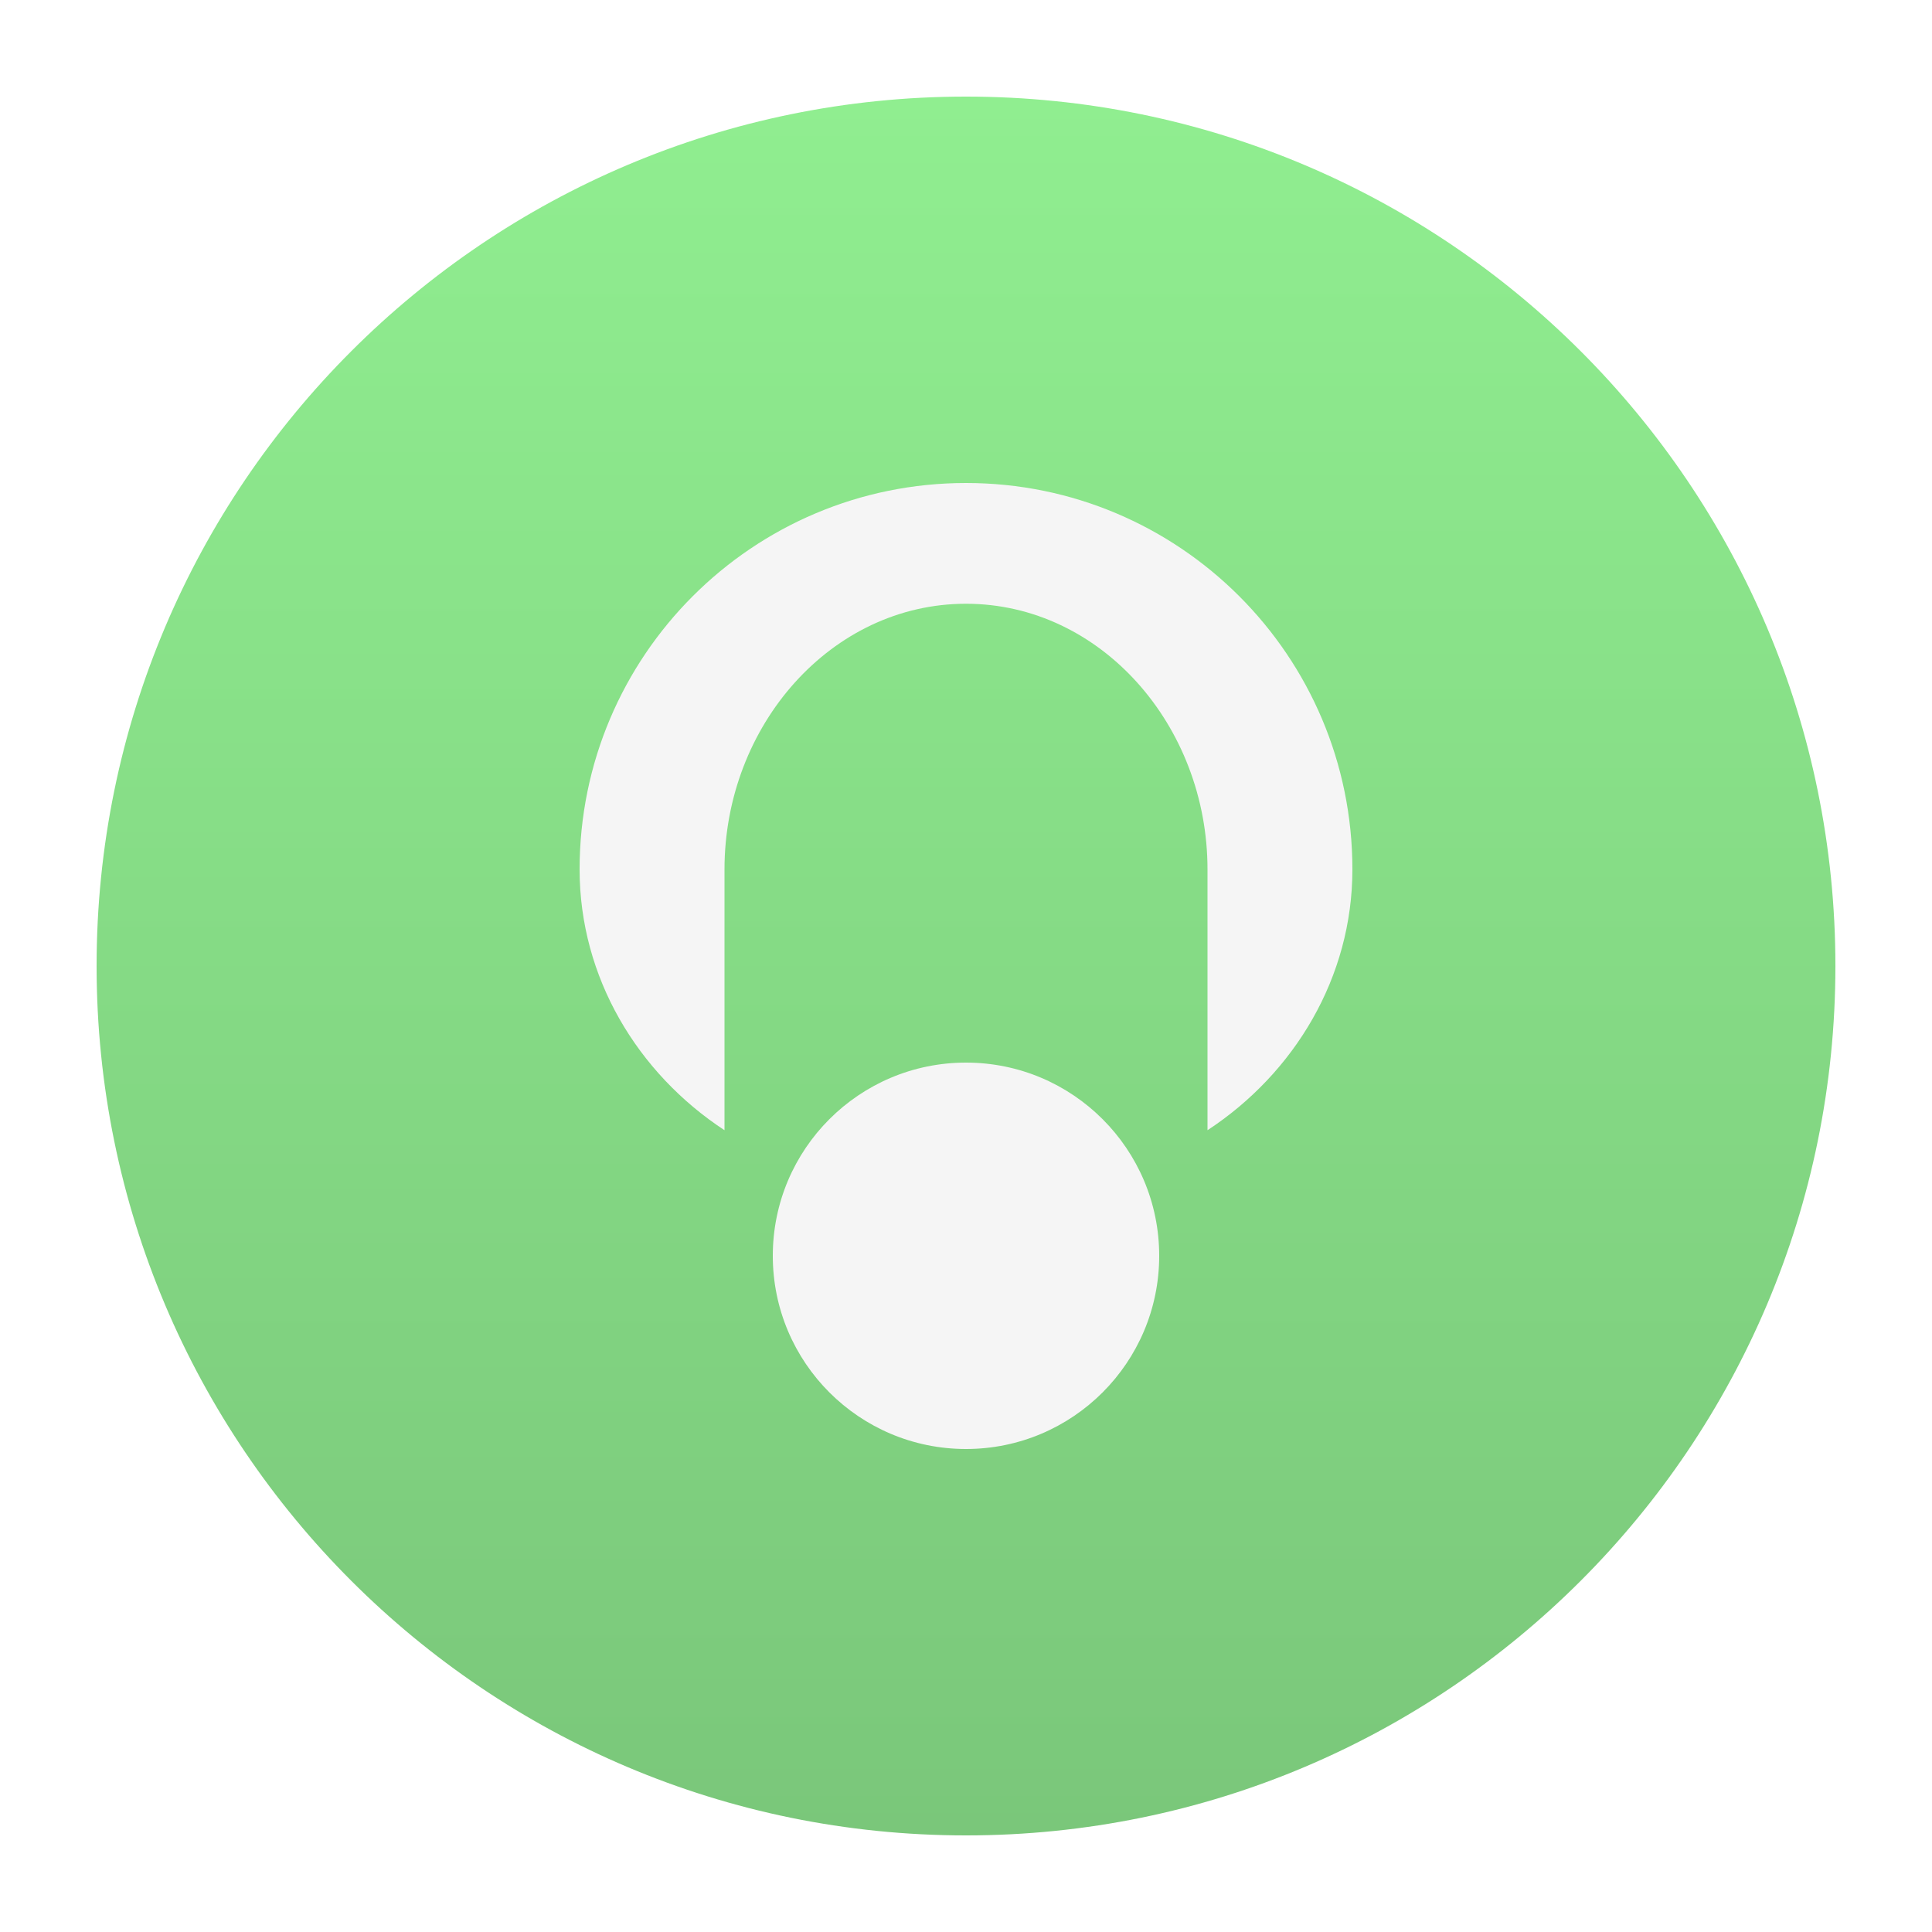
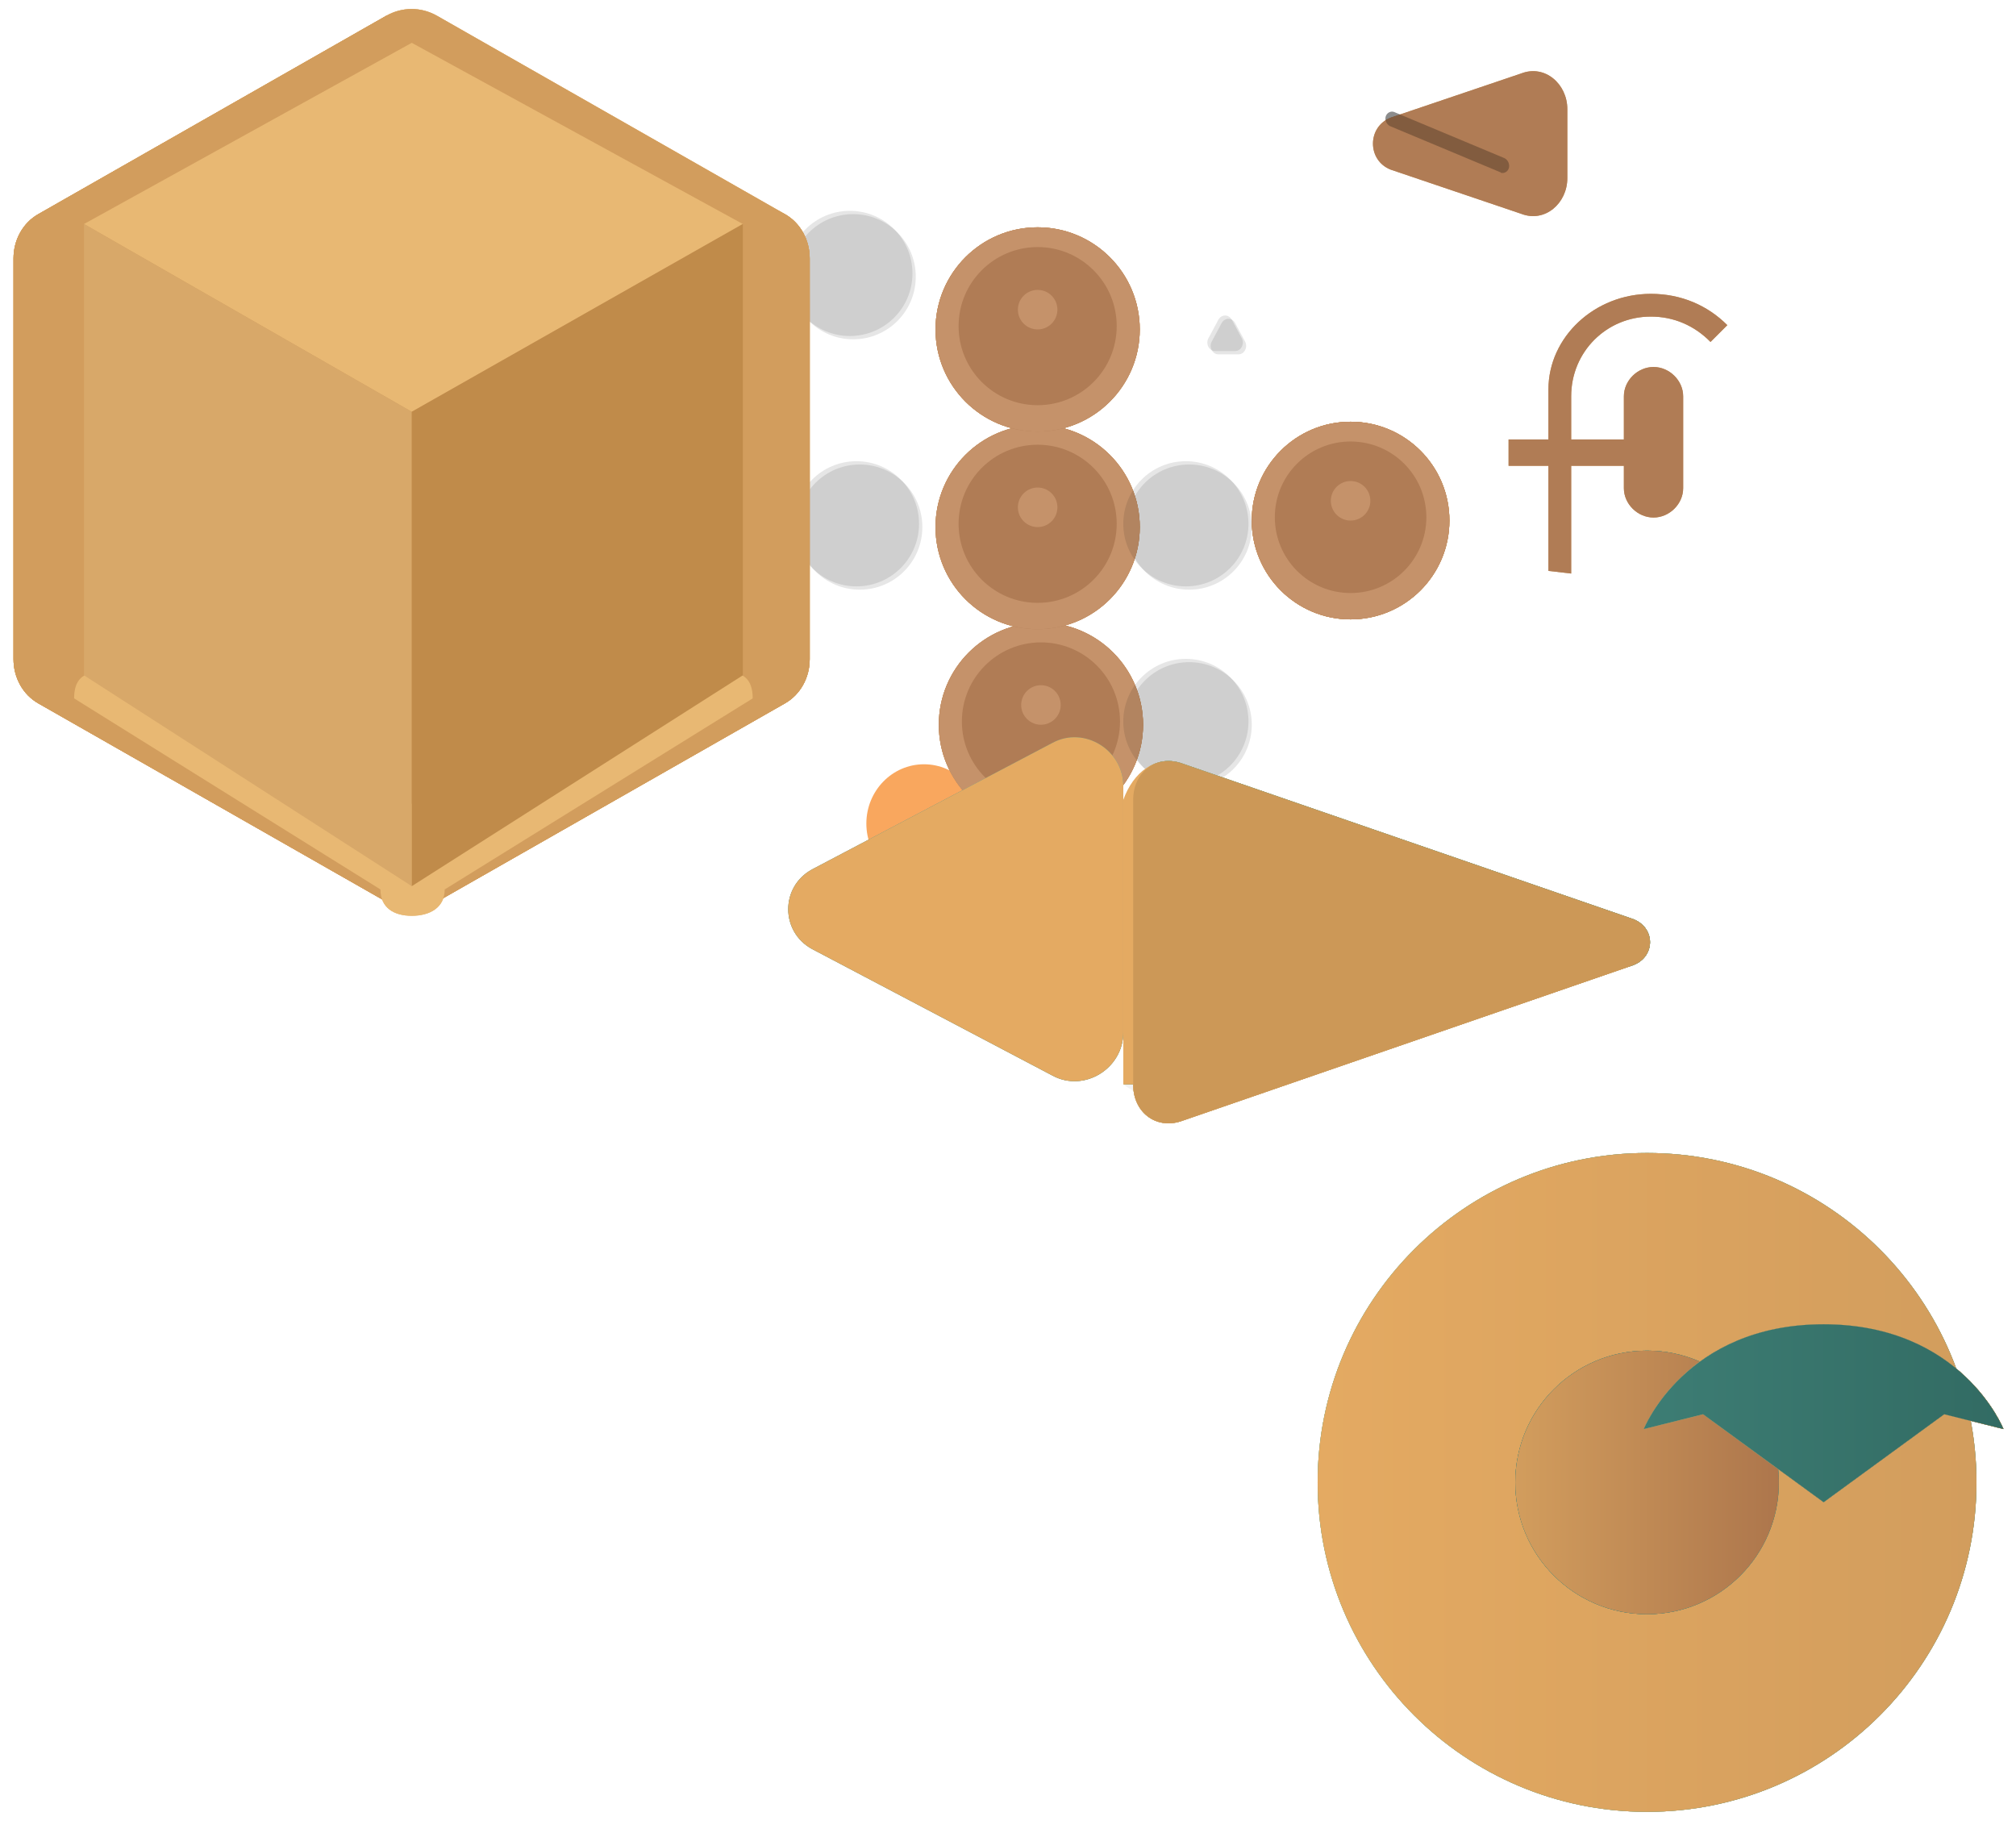
- <svg xmlns="http://www.w3.org/2000/svg" width="100" height="100" viewBox="0 0 100 100" fill="none">
-   <path d="M50 95C74.853 95 95 74.853 95 50C95 25.147 74.853 5 50 5C25.147 5 5 25.147 5 50C5 74.853 25.147 95 50 95Z" fill="url(#paint0_linear_1_2)" />
-   <path d="M50 75C55.523 75 60 70.523 60 65C60 59.477 55.523 55 50 55C44.477 55 40 59.477 40 65C40 70.523 44.477 75 50 75Z" fill="#F5F5F5" />
-   <path d="M50 25C38.954 25 30 33.954 30 45C30 50.584 32.998 55.546 37.5 58.5V45C37.5 37.541 43.041 31.25 50 31.25C56.959 31.25 62.5 37.541 62.5 45V58.5C67.002 55.546 70 50.584 70 45C70 33.954 61.046 25 50 25Z" fill="#F5F5F5" />
+ <svg xmlns="http://www.w3.org/2000/svg" width="612" height="555" viewBox="0 0 612 555" fill="none">
+   <path d="M117.306 4.758C122.106 2.058 127.806 2.058 132.606 4.758L238.206 64.958C243.006 67.658 245.806 72.858 245.806 78.458V200.058C245.806 205.658 243.006 210.858 238.206 213.558L132.606 273.758C127.806 276.458 122.106 276.458 117.306 273.758L11.706 213.558C6.906 210.858 4.106 205.658 4.106 200.058V78.458C4.106 72.858 6.906 67.658 11.706 64.958L117.306 4.758Z" fill="url(#paint0_linear_5_85)" />
+   <path d="M500 550C555.228 550 600 505.228 600 450C600 394.772 555.228 350 500 350C444.772 350 400 394.772 400 450C400 505.228 444.772 550 500 550Z" fill="#F9A75E" />
+   <path d="M500 550C444.772 550 400 505.228 400 450C400 394.772 444.772 350 500 350C555.228 350 600 394.772 600 450C600 505.228 555.228 550 500 550ZM460 450C460 427.909 477.909 410 500 410C522.091 410 540 427.909 540 450C540 472.091 522.091 490 500 490C477.909 490 460 472.091 460 450Z" fill="#78D1C5" />
+   <path d="M495.2 278.8C502.8 281.2 502.8 290.8 495.2 293.2L358.4 340.4C350.8 342.8 344 337.6 344 329.2V242.8C344 234.4 350.8 229.2 358.4 231.6L495.2 278.8Z" fill="url(#paint1_linear_5_85)" />
+   <path d="M298 250C298 259.941 290.165 268 280.5 268C270.835 268 263 259.941 263 250C263 240.059 270.835 232 280.5 232C290.165 232 298 240.059 298 250Z" fill="#F9A75E" />
+   <path d="M422.194 51.5C414.994 48.7 414.994 38.5 422.194 35.7L461.794 22.3C468.994 19.5 475.794 25.5 475.794 33.1V54.1C475.794 61.7 468.994 67.7 461.794 64.9L422.194 51.5Z" fill="#C99458" />
+   <path d="M455.571 52.334L422.142 38.358C421.142 37.958 420.571 36.919 420.571 35.989C420.571 34.615 421.857 33.572 423.142 33.971L456.571 47.947C457.571 48.347 458.142 49.386 458.142 50.416C458.142 51.789 456.857 52.834 455.571 52.434V52.334Z" fill="#000000" fill-opacity="0.26" />
+   <path d="M246.516 288.08C236.877 282.84 236.877 269.16 246.516 263.92L319.464 225.52C329.103 220.28 341 227.62 341 238.6V313.4C341 324.38 329.103 331.72 319.464 326.48L246.516 288.08Z" fill="#C99458" />
+   <path d="M510.963 120.3C510.963 115.5 506.776 111.4 501.963 111.4C497.149 111.4 492.963 115.5 492.963 120.3L492.963 133.4H476.963V120.3C476.963 106.8 487.676 96.1 501.163 96.1C508.063 96.1 514.363 98.8 519.263 103.8L524.363 98.7C518.363 92.7 510.363 89.2 501.163 89.2C484.076 89.2 470.063 102.3 470.063 118.2L470.063 133.4H457.963V141.4H470.063V173.3L476.963 174.1V141.4H492.963V148.2C492.963 153 497.149 157.1 501.963 157.1C506.776 157.1 510.963 153 510.963 148.2L510.963 120.3Z" fill="#C99458" />
+   <path d="M410 188.019C426.569 188.019 440 174.588 440 158.019C440 141.451 426.569 128.019 410 128.019C393.431 128.019 380 141.451 380 158.019C380 174.588 393.431 188.019 410 188.019Z" fill="#E4AA62" />
+   <path d="M346 160C346 177.121 332.121 191 315 191C297.879 191 284 177.121 284 160C284 142.879 297.879 129 315 129C332.121 129 346 142.879 346 160Z" fill="#C99458" />
+   <path d="M315 129C297.879 129 284 142.879 284 160C284 177.121 297.879 191 315 191C332.121 191 346 177.121 346 160C346 142.879 332.121 129 315 129ZM315 183C301.745 183 291 172.255 291 159C291 145.745 301.745 135 315 135C328.255 135 339 145.745 339 159C339 172.255 328.255 183 315 183Z" fill="#E4AA62" />
+   <path d="M315 160C318.314 160 321 157.314 321 154C321 150.686 318.314 148 315 148C311.686 148 309 150.686 309 154C309 157.314 311.686 160 315 160Z" fill="#E4AA62" />
+   <path d="M346 100C346 117.121 332.121 131 315 131C297.879 131 284 117.121 284 100C284 82.879 297.879 69 315 69C332.121 69 346 82.879 346 100Z" fill="#C99458" />
+   <path d="M315 69C297.879 69 284 82.879 284 100C284 117.121 297.879 131 315 131C332.121 131 346 117.121 346 100C346 82.879 332.121 69 315 69ZM315 123C301.745 123 291 112.255 291 99C291 85.745 301.745 75 315 75C328.255 75 339 85.745 339 99C339 112.255 328.255 123 315 123Z" fill="#E4AA62" />
+   <path d="M315 100C318.314 100 321 97.314 321 94C321 90.686 318.314 88 315 88C311.686 88 309 90.686 309 94C309 97.314 311.686 100 315 100Z" fill="#E4AA62" />
+   <path d="M410 188.019C426.569 188.019 440 174.588 440 158.019C440 141.451 426.569 128.019 410 128.019C393.431 128.019 380 141.451 380 158.019C380 174.588 393.431 188.019 410 188.019Z" fill="#C99458" />
+   <path d="M410 128.019C393.431 128.019 380 141.451 380 158.019C380 174.588 393.431 188.019 410 188.019C426.569 188.019 440 174.588 440 158.019C440 141.451 426.569 128.019 410 128.019ZM410 180.019C397.294 180.019 387 169.725 387 157.019C387 144.314 397.294 134.019 410 134.019C422.706 134.019 433 144.314 433 157.019C433 169.725 422.706 180.019 410 180.019Z" fill="#E4AA62" />
+   <path d="M410 158.019C413.314 158.019 416 155.333 416 152.019C416 148.705 413.314 146.019 410 146.019C406.686 146.019 404 148.705 404 152.019C404 155.333 406.686 158.019 410 158.019Z" fill="#E4AA62" />
+   <path d="M347 220C347 237.121 333.121 251 316 251C298.879 251 285 237.121 285 220C285 202.879 298.879 189 316 189C333.121 189 347 202.879 347 220Z" fill="#C99458" />
+   <path d="M316 189C298.879 189 285 202.879 285 220C285 237.121 298.879 251 316 251C333.121 251 347 237.121 347 220C347 202.879 333.121 189 316 189ZM316 243C302.745 243 292 232.255 292 219C292 205.745 302.745 195 316 195C329.255 195 340 205.745 340 219C340 232.255 329.255 243 316 243Z" fill="#E4AA62" />
+   <path d="M316 220C319.314 220 322 217.314 322 214C322 210.686 319.314 208 316 208C312.686 208 310 210.686 310 214C310 217.314 312.686 220 316 220Z" fill="#E4AA62" />
+   <path d="M261 179C271.493 179 280 170.493 280 160C280 149.507 271.493 141 261 141C250.507 141 242 149.507 242 160C242 170.493 250.507 179 261 179Z" fill="#000000" fill-opacity="0.1" />
+   <path d="M259 103C269.493 103 278 94.493 278 84C278 73.507 269.493 65 259 65C248.507 65 240 73.507 240 84C240 94.493 248.507 103 259 103Z" fill="#000000" fill-opacity="0.1" />
+   <path d="M380 160C380 170.493 371.493 179 361 179C350.507 179 342 170.493 342 160C342 149.507 350.507 141 361 141C371.493 141 380 149.507 380 160Z" fill="#000000" fill-opacity="0.1" />
+   <path d="M380 220C380 230.493 371.493 239 361 239C350.507 239 342 230.493 342 220C342 209.507 350.507 201 361 201C371.493 201 380 209.507 380 220Z" fill="#000000" fill-opacity="0.1" />
+   <path d="M375.908 107.57C377.908 107.57 378.908 105.17 377.908 103.57L374.908 97.97C373.908 96.37 371.908 96.37 370.908 97.97L367.908 103.57C366.908 105.17 367.908 107.57 369.908 107.57H375.908Z" fill="#000000" fill-opacity="0.1" />
+   <path d="M341 329.24L495.2 293.24C502.8 290.84 502.8 281.16 495.2 278.76L358.4 231.56C350.8 229.16 344 234.36 344 242.76V329.16C344 337.56 350.8 342.76 358.4 340.36L341 329.24Z" fill="#000000" fill-opacity="0.05" />
+   <path d="M410 188.019C426.569 188.019 440 174.588 440 158.019C440 141.451 426.569 128.019 410 128.019C393.431 128.019 380 141.451 380 158.019C380 174.588 393.431 188.019 410 188.019Z" fill="url(#paint2_radial_5_85)" fill-opacity="0.4" />
+   <path d="M315 191C332.121 191 346 177.121 346 160C346 142.879 332.121 129 315 129C297.879 129 284 142.879 284 160C284 177.121 297.879 191 315 191Z" fill="url(#paint3_radial_5_85)" fill-opacity="0.4" />
+   <path d="M315 131C332.121 131 346 117.121 346 100C346 82.879 332.121 69 315 69C297.879 69 284 82.879 284 100C284 117.121 297.879 131 315 131Z" fill="url(#paint4_radial_5_85)" fill-opacity="0.4" />
+   <path d="M316 251C333.121 251 347 237.121 347 220C347 202.879 333.121 189 316 189C298.879 189 285 202.879 285 220C285 237.121 298.879 251 316 251Z" fill="url(#paint5_radial_5_85)" fill-opacity="0.4" />
+   <path d="M608.204 433.82C608.204 433.82 595.604 402.02 553.604 402.02C511.604 402.02 499.004 433.82 499.004 433.82L517.004 429.32L553.604 456.02L590.204 429.32L608.204 433.82Z" fill-opacity="0.01" />
+   <path d="M495.2 293.2L358.4 340.4C350.8 342.8 344 337.6 344 329.2V329.2L495.2 293.2Z" fill-opacity="0.01" />
+   <path d="M495.2 293.2L358.4 340.4C350.8 342.8 344 337.6 344 329.2V242.8C344 234.4 350.8 229.2 358.4 231.6L495.2 278.8C502.8 281.2 502.8 290.8 495.2 293.2Z" fill-opacity="0.01" />
+   <path d="M495.2 278.8C502.8 281.2 502.8 290.8 495.2 293.2L358.4 340.4C350.8 342.8 344 337.6 344 329.2V242.8C344 234.4 350.8 229.2 358.4 231.6L495.2 278.8Z" fill-opacity="0.01" />
+   <path d="M124.906 278.158C124.906 278.158 35.806 220.158 3.406 247.958L124.906 278.158Z" fill-opacity="0.01" />
+   <path d="M455.571 52.334L422.142 38.358C421.142 37.958 420.571 36.919 420.571 35.989C420.571 34.615 421.857 33.572 423.142 33.971L456.571 47.947C457.571 48.347 458.142 49.386 458.142 50.416C458.142 51.789 456.857 52.834 455.571 52.434V52.334Z" fill-opacity="0.01" />
+   <path d="M375.908 107.57C377.908 107.57 378.908 105.17 377.908 103.57L374.908 97.97C373.908 96.37 371.908 96.37 370.908 97.97L367.908 103.57C366.908 105.17 367.908 107.57 369.908 107.57H375.908Z" fill-opacity="0.01" />
+   <path d="M495.2 293.2L358.4 340.4C350.8 342.8 344 337.6 344 329.2V242.8C344 234.4 350.8 229.2 358.4 231.6L495.2 278.8C502.8 281.2 502.8 290.8 495.2 293.2Z" fill="url(#paint6_linear_5_85)" />
+   <path d="M316 251C333.121 251 347 237.121 347 220C347 202.879 333.121 189 316 189C298.879 189 285 202.879 285 220C285 237.121 298.879 251 316 251Z" fill="#B07C55" />
+   <path d="M316 189C298.879 189 285 202.879 285 220C285 237.121 298.879 251 316 251C333.121 251 347 237.121 347 220C347 202.879 333.121 189 316 189ZM316 243C302.745 243 292 232.255 292 219C292 205.745 302.745 195 316 195C329.255 195 340 205.745 340 219C340 232.255 329.255 243 316 243Z" fill="#C5926A" />
+   <path d="M316 220C319.314 220 322 217.314 322 214C322 210.686 319.314 208 316 208C312.686 208 310 210.686 310 214C310 217.314 312.686 220 316 220Z" fill="#C5926A" />
+   <path d="M346 160C346 177.121 332.121 191 315 191C297.879 191 284 177.121 284 160C284 142.879 297.879 129 315 129C332.121 129 346 142.879 346 160Z" fill="#B07C55" />
+   <path d="M315 129C297.879 129 284 142.879 284 160C284 177.121 297.879 191 315 191C332.121 191 346 177.121 346 160C346 142.879 332.121 129 315 129ZM315 183C301.745 183 291 172.255 291 159C291 145.745 301.745 135 315 135C328.255 135 339 145.745 339 159C339 172.255 328.255 183 315 183Z" fill="#C5926A" />
+   <path d="M315 160C318.314 160 321 157.314 321 154C321 150.686 318.314 148 315 148C311.686 148 309 150.686 309 154C309 157.314 311.686 160 315 160Z" fill="#C5926A" />
+   <path d="M346 100C346 117.121 332.121 131 315 131C297.879 131 284 117.121 284 100C284 82.879 297.879 69 315 69C332.121 69 346 82.879 346 100Z" fill="#B07C55" />
+   <path d="M315 69C297.879 69 284 82.879 284 100C284 117.121 297.879 131 315 131C332.121 131 346 117.121 346 100C346 82.879 332.121 69 315 69ZM315 123C301.745 123 291 112.255 291 99C291 85.745 301.745 75 315 75C328.255 75 339 85.745 339 99C339 112.255 328.255 123 315 123Z" fill="#C5926A" />
+   <path d="M315 100C318.314 100 321 97.314 321 94C321 90.686 318.314 88 315 88C311.686 88 309 90.686 309 94C309 97.314 311.686 100 315 100Z" fill="#C5926A" />
+   <path d="M410 188.019C426.569 188.019 440 174.588 440 158.019C440 141.451 426.569 128.019 410 128.019C393.431 128.019 380 141.451 380 158.019C380 174.588 393.431 188.019 410 188.019Z" fill="#B07C55" />
+   <path d="M410 128.019C393.431 128.019 380 141.451 380 158.019C380 174.588 393.431 188.019 410 188.019C426.569 188.019 440 174.588 440 158.019C440 141.451 426.569 128.019 410 128.019ZM410 180.019C397.294 180.019 387 169.725 387 157.019C387 144.314 397.294 134.019 410 134.019C422.706 134.019 433 144.314 433 157.019C433 169.725 422.706 180.019 410 180.019Z" fill="#C5926A" />
+   <path d="M410 158.019C413.314 158.019 416 155.333 416 152.019C416 148.705 413.314 146.019 410 146.019C406.686 146.019 404 148.705 404 152.019C404 155.333 406.686 158.019 410 158.019Z" fill="#C5926A" />
+   <path d="M341 329.2V238.6C341 227.62 329.103 220.28 319.464 225.52L246.516 263.92C236.877 269.16 236.877 282.84 246.516 288.08L319.464 326.48C329.103 331.72 341 324.38 341 313.4V329.2Z" fill="#4C9E93" />
+   <path d="M510.963 120.3C510.963 115.5 506.776 111.4 501.963 111.4C497.149 111.4 492.963 115.5 492.963 120.3V133.4H476.963V120.3C476.963 106.8 487.676 96.1 501.163 96.1C508.063 96.1 514.363 98.8 519.263 103.8L524.363 98.7C518.363 92.7 510.363 89.2 501.163 89.2C484.076 89.2 470.063 102.3 470.063 118.2V133.4H457.963V141.4H470.063V173.3L476.963 174.1V141.4H492.963V148.2C492.963 153 497.149 157.1 501.963 157.1C506.776 157.1 510.963 153 510.963 148.2V120.3Z" fill="#B07C55" />
+   <path d="M422.194 51.5C414.994 48.7 414.994 38.5 422.194 35.7L461.794 22.3C468.994 19.5 475.794 25.5 475.794 33.1V54.1C475.794 61.7 468.994 67.7 461.794 64.9L422.194 51.5Z" fill="#B07C55" />
+   <path d="M455.571 52.334L422.142 38.358C421.142 37.958 420.571 36.919 420.571 35.989C420.571 34.615 421.857 33.572 423.142 33.971L456.571 47.947C457.571 48.347 458.142 49.386 458.142 50.416C458.142 51.789 456.857 52.834 455.571 52.434V52.334Z" fill="#000000" fill-opacity="0.26" />
+   <path d="M341 313.4V238.6C341 227.62 329.103 220.28 319.464 225.52L246.516 263.92C236.877 269.16 236.877 282.84 246.516 288.08L319.464 326.48C329.103 331.72 341 324.38 341 313.4Z" fill="#E4AA62" />
+   <path d="M260 178C270.493 178 279 169.493 279 159C279 148.507 270.493 140 260 140C249.507 140 241 148.507 241 159C241 169.493 249.507 178 260 178Z" fill="#000000" fill-opacity="0.1" />
+   <path d="M258 102C268.493 102 277 93.493 277 83C277 72.507 268.493 64 258 64C247.507 64 239 72.507 239 83C239 93.493 247.507 102 258 102Z" fill="#000000" fill-opacity="0.1" />
+   <path d="M379 159C379 169.493 370.493 178 360 178C349.507 178 341 169.493 341 159C341 148.507 349.507 140 360 140C370.493 140 379 148.507 379 159Z" fill="#000000" fill-opacity="0.1" />
+   <path d="M379 219C379 229.493 370.493 238 360 238C349.507 238 341 229.493 341 219C341 208.507 349.507 200 360 200C370.493 200 379 208.507 379 219Z" fill="#000000" fill-opacity="0.1" />
+   <path d="M374.908 106.57C376.908 106.57 377.908 104.17 376.908 102.57L373.908 96.97C372.908 95.37 370.908 95.37 369.908 96.97L366.908 102.57C365.908 104.17 366.908 106.57 368.908 106.57H374.908Z" fill="#000000" fill-opacity="0.1" />
+   <path d="M124.906 278.158C124.906 278.158 35.806 220.158 3.406 247.958L124.906 278.158Z" fill-opacity="0.01" />
+   <path d="M455.571 52.334L422.142 38.358C421.142 37.958 420.571 36.919 420.571 35.989C420.571 34.615 421.857 33.572 423.142 33.971L456.571 47.947C457.571 48.347 458.142 49.386 458.142 50.416C458.142 51.789 456.857 52.834 455.571 52.434V52.334Z" fill-opacity="0.01" />
+   <path d="M375.908 107.57C377.908 107.57 378.908 105.17 377.908 103.57L374.908 97.97C373.908 96.37 371.908 96.37 370.908 97.97L367.908 103.57C366.908 105.17 367.908 107.57 369.908 107.57H375.908Z" fill-opacity="0.01" />
+   <path d="M117.306 4.758C122.106 2.058 127.806 2.058 132.606 4.758L238.206 64.958C243.006 67.658 245.806 72.858 245.806 78.458V200.058C245.806 205.658 243.006 210.858 238.206 213.558L132.606 273.758C127.806 276.458 122.106 276.458 117.306 273.758L11.706 213.558C6.906 210.858 4.106 205.658 4.106 200.058V78.458C4.106 72.858 6.906 67.658 11.706 64.958L117.306 4.758Z" fill-opacity="0.01" />
+   <path d="M132.606 273.758C127.806 276.458 122.106 276.458 117.306 273.758L11.706 213.558C6.906 210.858 4.106 205.658 4.106 200.058V78.458C4.106 72.858 6.906 67.658 11.706 64.958L117.306 4.758C122.106 2.058 127.806 2.058 132.606 4.758L238.206 64.958C243.006 67.658 245.806 72.858 245.806 78.458V200.058C245.806 205.658 243.006 210.858 238.206 213.558L132.606 273.758Z" fill="url(#paint7_linear_5_85)" />
+   <path d="M234 68L125 4.5L16 68V206L125 270L234 206V68Z" fill="#C99458" />
+   <path d="M117.306 4.758L238.206 64.958C243.006 67.658 245.806 72.858 245.806 78.458V200.058C245.806 205.658 243.006 210.858 238.206 213.558L132.606 273.758C127.806 276.458 122.106 276.458 117.306 273.758L11.706 213.558C6.906 210.858 4.106 205.658 4.106 200.058V78.458C4.106 72.858 6.906 67.658 11.706 64.958L117.306 4.758Z" fill="#D29D5D" />
+   <path d="M125 278C119.5 278 115.5 275.5 115.5 270L22.5 212C22.5 206.5 25 204 30.5 204L125 244L220.5 204C225.5 204 228.5 206 228.5 212L135 270C135 275.5 130.5 278 125 278Z" fill="#E8B873" />
+   <path d="M234 68L125 4.5L16 68L125 125L234 68Z" fill="#E8B873" />
+   <path d="M16 68V206L125 270V125L16 68Z" fill="#D8A869" />
+   <path d="M234 68V206L125 270V125L234 68Z" fill="#C08B4A" />
+   <path d="M238.206 64.958L132.606 4.758C127.806 2.058 122.106 2.058 117.306 4.758L11.706 64.958C6.906 67.658 4.106 72.858 4.106 78.458V200.058C4.106 205.658 6.906 210.858 11.706 213.558L117.306 273.758C122.106 276.458 127.806 276.458 132.606 273.758L238.206 213.558C243.006 210.858 245.806 205.658 245.806 200.058V78.458C245.806 72.858 243.006 67.658 238.206 64.958Z" fill="#D29D5D" />
+   <path d="M225.5 68L125 13L25.5 68V205L125 269L225.5 205V68Z" fill="#C99458" />
+   <path d="M117.306 4.758L238.206 64.958C243.006 67.658 245.806 72.858 245.806 78.458V200.058C245.806 205.658 243.006 210.858 238.206 213.558L132.606 273.758C127.806 276.458 122.106 276.458 117.306 273.758L11.706 213.558C6.906 210.858 4.106 205.658 4.106 200.058V78.458C4.106 72.858 6.906 67.658 11.706 64.958L117.306 4.758Z" fill="#D29D5D" />
+   <path d="M125 278C119.5 278 115.5 275.5 115.5 270L22.5 212C22.5 206.5 25 204 30.5 204L125 244L220.5 204C225.5 204 228.5 206 228.5 212L135 270C135 275.5 130.5 278 125 278Z" fill="#E8B873" />
+   <path d="M225.5 68L125 13L25.5 68L125 125L225.5 68Z" fill="#E8B873" />
+   <path d="M25.5 68V205L125 269V125L25.5 68Z" fill="#D8A869" />
+   <path d="M225.5 68V205L125 269V125L225.5 68Z" fill="#C08B4A" />
+   <path d="M495.2 278.8C502.8 281.2 502.8 290.8 495.2 293.2L358.4 340.4C350.8 342.8 344 337.6 344 329.2V242.8C344 234.4 350.8 229.2 358.4 231.6L495.2 278.8Z" fill="url(#paint8_linear_5_85)" />
+   <path d="M341 329.2L495.2 293.2C502.8 290.8 502.8 281.2 495.2 278.8L358.4 231.6C350.8 229.2 344 234.4 344 242.8V329.2Z" fill="url(#paint9_linear_5_85)" />
+   <path d="M495.2 278.8C502.8 281.2 502.8 290.8 495.2 293.2L358.4 340.4C350.8 342.8 344 337.6 344 329.2V242.8C344 234.4 350.8 229.2 358.4 231.6L495.2 278.8Z" fill-opacity="0.01" />
+   <path d="M600 450C600 505.228 555.228 550 500 550C444.772 550 400 505.228 400 450C400 394.772 444.772 350 500 350C555.228 350 600 394.772 600 450Z" fill="url(#paint10_linear_5_85)" />
+   <path d="M500 550C444.772 550 400 505.228 400 450C400 394.772 444.772 350 500 350C555.228 350 600 394.772 600 450C600 505.228 555.228 550 500 550Z" fill="url(#paint11_linear_5_85)" />
+   <path d="M500 550C444.772 550 400 505.228 400 450C400 394.772 444.772 350 500 350C555.228 350 600 394.772 600 450C600 505.228 555.228 550 500 550Z" fill="url(#paint12_linear_5_85)" />
+   <path d="M460 450C460 427.909 477.909 410 500 410C522.091 410 540 427.909 540 450C540 472.091 522.091 490 500 490C477.909 490 460 472.091 460 450Z" fill="#3D7D74" />
+   <path d="M500 410C477.909 410 460 427.909 460 450C460 472.091 477.909 490 500 490C522.091 490 540 472.091 540 450C540 427.909 522.091 410 500 410Z" fill="url(#paint13_linear_5_85)" />
+   <path d="M500 490C522.091 490 540 472.091 540 450C540 427.909 522.091 410 500 410C477.909 410 460 427.909 460 450C460 472.091 477.909 490 500 490Z" fill="url(#paint14_linear_5_85)" />
+   <path d="M500 410C477.909 410 460 427.909 460 450C460 472.091 477.909 490 500 490C522.091 490 540 472.091 540 450C540 427.909 522.091 410 500 410Z" fill="url(#paint15_linear_5_85)" />
+   <path d="M500 410C522.091 410 540 427.909 540 450C540 472.091 522.091 490 500 490C477.909 490 460 472.091 460 450C460 427.909 477.909 410 500 410Z" fill="#3D7D74" />
+   <path d="M500 410C477.909 410 460 427.909 460 450C460 472.091 477.909 490 500 490C522.091 490 540 472.091 540 450C540 427.909 522.091 410 500 410Z" fill="url(#paint16_linear_5_85)" />
+   <path d="M499 433.8L517 429.3L553.6 456L590.2 429.3L608.2 433.8C608.2 433.8 595.6 402 553.6 402C511.6 402 499 433.8 499 433.8Z" fill="#3D7D74" />
+   <path d="M590.2 429.3L608.2 433.8C608.2 433.8 595.6 402 553.6 402C511.6 402 499 433.8 499 433.8L517 429.3L553.6 456L590.2 429.3Z" fill="url(#paint17_linear_5_85)" />
+   <path d="M590.2 429.3L553.6 456L517 429.3L499 433.8C499 433.8 511.6 402 553.6 402C595.6 402 608.2 433.8 608.2 433.8L590.2 429.3Z" fill="url(#paint18_linear_5_85)" />
+   <path d="M499 433.8C499 433.8 511.6 402 553.6 402C595.6 402 608.2 433.8 608.2 433.8L590.2 429.3L553.6 456L517 429.3L499 433.8Z" fill="url(#paint19_linear_5_85)" />
+   <path d="M517 429.3L499 433.8C499 433.8 511.6 402 553.6 402C595.6 402 608.2 433.8 608.2 433.8L590.2 429.3L517 429.3Z" fill="#E4AA62" />
+   <path d="M517 429.3L553.6 456L590.2 429.3L608.2 433.8C608.2 433.8 595.6 402 553.6 402C511.6 402 499 433.8 499 433.8L517 429.3Z" fill="url(#paint20_linear_5_85)" />
+   <path d="M553.6 456L517 429.3L499 433.8C499 433.8 511.6 402 553.6 402C595.6 402 608.2 433.8 608.2 433.8L590.2 429.3L553.6 456Z" fill="url(#paint21_linear_5_85)" />
+   <path d="M517 429.3C517 429.3 499 433.8 499 433.8C499 433.8 511.6 402 553.6 402C595.6 402 608.2 433.8 608.2 433.8L590.2 429.3L553.6 456L517 429.3Z" fill="url(#paint22_linear_5_85)" />
+   <path d="M495.2 278.8C502.8 281.2 502.8 290.8 495.2 293.2L358.4 340.4C350.8 342.8 344 337.6 344 329.2V242.8C344 234.4 350.8 229.2 358.4 231.6L495.2 278.8Z" fill="#E4AA62" />
+   <path d="M341 329.2L495.2 293.2C502.8 290.8 502.8 281.2 495.2 278.8L358.4 231.6C350.8 229.2 344 234.4 344 242.8V329.2Z" fill="url(#paint23_linear_5_85)" />
+   <path d="M341 329.2V242.8C344 234.4 350.8 229.2 358.4 231.6L495.2 278.8C502.8 281.2 502.8 290.8 495.2 293.2L358.4 340.4C350.8 342.8 344 337.6 344 329.2V329.2H341Z" fill="#E4AA62" />
+   <path d="M495.2 278.8C502.8 281.2 502.8 290.8 495.2 293.2L358.4 340.4C350.8 342.8 344 337.6 344 329.2V242.8C344 234.4 350.8 229.2 358.4 231.6L495.2 278.8Z" fill="#000000" fill-opacity="0.1" />
+   <path d="M495.2 278.8C502.8 281.2 502.8 290.8 495.2 293.2L358.4 340.4C350.8 342.8 344 337.6 344 329.2V242.8C344 234.4 350.8 229.2 358.4 231.6L495.2 278.8Z" fill="#000000" fill-opacity="0.01" />
+   <path d="M238.206 213.558L132.606 273.758C127.806 276.458 122.106 276.458 117.306 273.758L11.706 213.558C6.906 210.858 4.106 205.658 4.106 200.058V78.458C4.106 72.858 6.906 67.658 11.706 64.958L117.306 4.758C122.106 2.058 127.806 2.058 132.606 4.758L238.206 64.958C243.006 67.658 245.806 72.858 245.806 78.458V200.058C245.806 205.658 243.006 210.858 238.206 213.558Z" fill-opacity="0.01" />
+   <path d="M608.204 433.82C608.204 433.82 595.604 402.02 553.604 402.02C511.604 402.02 499.004 433.82 499.004 433.82L517.004 429.32L553.604 456.02L590.204 429.32L608.204 433.82Z" fill-opacity="0.01" />
  <defs>
-     <linearGradient id="paint0_linear_1_2" x1="50" y1="5" x2="50" y2="95" gradientUnits="userSpaceOnUse">
-       <stop stop-color="#90EE90" />
-       <stop offset="1" stop-color="#7AC77A" />
+     <linearGradient id="paint0_linear_5_85" x1="124.906" y1="278.158" x2="124.906" y2="-1.142" gradientUnits="userSpaceOnUse">
+       <stop stop-color="#E1A453" />
+       <stop offset="1" stop-color="#E8B873" />
+     </linearGradient>
+     <linearGradient id="paint1_linear_5_85" x1="344" y1="286" x2="512" y2="286" gradientUnits="userSpaceOnUse">
+       <stop stop-color="#78D1C5" />
+       <stop offset="1" stop-color="#4C9E93" />
+     </linearGradient>
+     <radialGradient id="paint2_radial_5_85" cx="0" cy="0" r="1" gradientUnits="userSpaceOnUse" gradientTransform="translate(410 158.019) rotate(90) scale(30)">
+       <stop stop-color="white" stop-opacity="0.6" />
+       <stop offset="1" stop-color="white" stop-opacity="0" />
+     </radialGradient>
+     <radialGradient id="paint3_radial_5_85" cx="0" cy="0" r="1" gradientUnits="userSpaceOnUse" gradientTransform="translate(315 160) rotate(90) scale(31)">
+       <stop stop-color="white" stop-opacity="0.6" />
+       <stop offset="1" stop-color="white" stop-opacity="0" />
+     </radialGradient>
+     <radialGradient id="paint4_radial_5_85" cx="0" cy="0" r="1" gradientUnits="userSpaceOnUse" gradientTransform="translate(315 100) rotate(90) scale(31)">
+       <stop stop-color="white" stop-opacity="0.6" />
+       <stop offset="1" stop-color="white" stop-opacity="0" />
+     </radialGradient>
+     <radialGradient id="paint5_radial_5_85" cx="0" cy="0" r="1" gradientUnits="userSpaceOnUse" gradientTransform="translate(316 220) rotate(90) scale(31)">
+       <stop stop-color="white" stop-opacity="0.6" />
+       <stop offset="1" stop-color="white" stop-opacity="0" />
+     </radialGradient>
+     <linearGradient id="paint6_linear_5_85" x1="344" y1="286" x2="512" y2="286" gradientUnits="userSpaceOnUse">
+       <stop stop-color="#C5926A" />
+       <stop offset="1" stop-color="#AD764C" />
+     </linearGradient>
+     <linearGradient id="paint7_linear_5_85" x1="125" y1="278" x2="125" y2="3" gradientUnits="userSpaceOnUse">
+       <stop stop-color="#E1A453" />
+       <stop offset="1" stop-color="#E8B873" />
+     </linearGradient>
+     <linearGradient id="paint8_linear_5_85" x1="344" y1="286" x2="512" y2="286" gradientUnits="userSpaceOnUse">
+       <stop stop-color="#E8B873" />
+       <stop offset="1" stop-color="#D29D5D" />
+     </linearGradient>
+     <linearGradient id="paint9_linear_5_85" x1="344" y1="286" x2="512" y2="286" gradientUnits="userSpaceOnUse">
+       <stop stop-color="#55B3A5" />
+       <stop offset="1" stop-color="#4C9E93" />
+     </linearGradient>
+     <linearGradient id="paint10_linear_5_85" x1="400" y1="450" x2="600" y2="450" gradientUnits="userSpaceOnUse">
+       <stop stop-color="#E8B873" />
+       <stop offset="1" stop-color="#D29D5D" />
+     </linearGradient>
+     <linearGradient id="paint11_linear_5_85" x1="400" y1="450" x2="600" y2="450" gradientUnits="userSpaceOnUse">
+       <stop stop-color="#55B3A5" />
+       <stop offset="1" stop-color="#4C9E93" />
+     </linearGradient>
+     <linearGradient id="paint12_linear_5_85" x1="400" y1="450" x2="600" y2="450" gradientUnits="userSpaceOnUse">
+       <stop stop-color="#E4AA62" />
+       <stop offset="1" stop-color="#D29D5D" />
+     </linearGradient>
+     <linearGradient id="paint13_linear_5_85" x1="460" y1="450" x2="540" y2="450" gradientUnits="userSpaceOnUse">
+       <stop stop-color="#55B3A5" />
+       <stop offset="1" stop-color="#4C9E93" />
+     </linearGradient>
+     <linearGradient id="paint14_linear_5_85" x1="460" y1="450" x2="540" y2="450" gradientUnits="userSpaceOnUse">
+       <stop stop-color="#E4AA62" />
+       <stop offset="1" stop-color="#D29D5D" />
+     </linearGradient>
+     <linearGradient id="paint15_linear_5_85" x1="460" y1="450" x2="540" y2="450" gradientUnits="userSpaceOnUse">
+       <stop stop-color="#326B63" />
+       <stop offset="1" stop-color="#4C9E93" />
+     </linearGradient>
+     <linearGradient id="paint16_linear_5_85" x1="460" y1="450" x2="540" y2="450" gradientUnits="userSpaceOnUse">
+       <stop stop-color="#D29D5D" />
+       <stop offset="1" stop-color="#AD764C" />
+     </linearGradient>
+     <linearGradient id="paint17_linear_5_85" x1="499" y1="429" x2="608.2" y2="429" gradientUnits="userSpaceOnUse">
+       <stop stop-color="#55B3A5" />
+       <stop offset="1" stop-color="#4C9E93" />
+     </linearGradient>
+     <linearGradient id="paint18_linear_5_85" x1="499" y1="429" x2="608.2" y2="429" gradientUnits="userSpaceOnUse">
+       <stop stop-color="#E4AA62" />
+       <stop offset="1" stop-color="#D29D5D" />
+     </linearGradient>
+     <linearGradient id="paint19_linear_5_85" x1="499" y1="429" x2="608.2" y2="429" gradientUnits="userSpaceOnUse">
+       <stop stop-color="#326B63" />
+       <stop offset="1" stop-color="#4C9E93" />
+     </linearGradient>
+     <linearGradient id="paint20_linear_5_85" x1="499" y1="429" x2="608.2" y2="429" gradientUnits="userSpaceOnUse">
+       <stop stop-color="#D29D5D" />
+       <stop offset="1" stop-color="#AD764C" />
+     </linearGradient>
+     <linearGradient id="paint21_linear_5_85" x1="499" y1="429" x2="608.2" y2="429" gradientUnits="userSpaceOnUse">
+       <stop stop-color="#D29D5D" />
+       <stop offset="1" stop-color="#E4AA62" />
+     </linearGradient>
+     <linearGradient id="paint22_linear_5_85" x1="499" y1="429" x2="608.2" y2="429" gradientUnits="userSpaceOnUse">
+       <stop stop-color="#3D7D74" />
+       <stop offset="1" stop-color="#326B63" />
+     </linearGradient>
+     <linearGradient id="paint23_linear_5_85" x1="344" y1="286" x2="512" y2="286" gradientUnits="userSpaceOnUse">
+       <stop stop-color="#55B3A5" />
+       <stop offset="1" stop-color="#4C9E93" />
    </linearGradient>
  </defs>
</svg>
